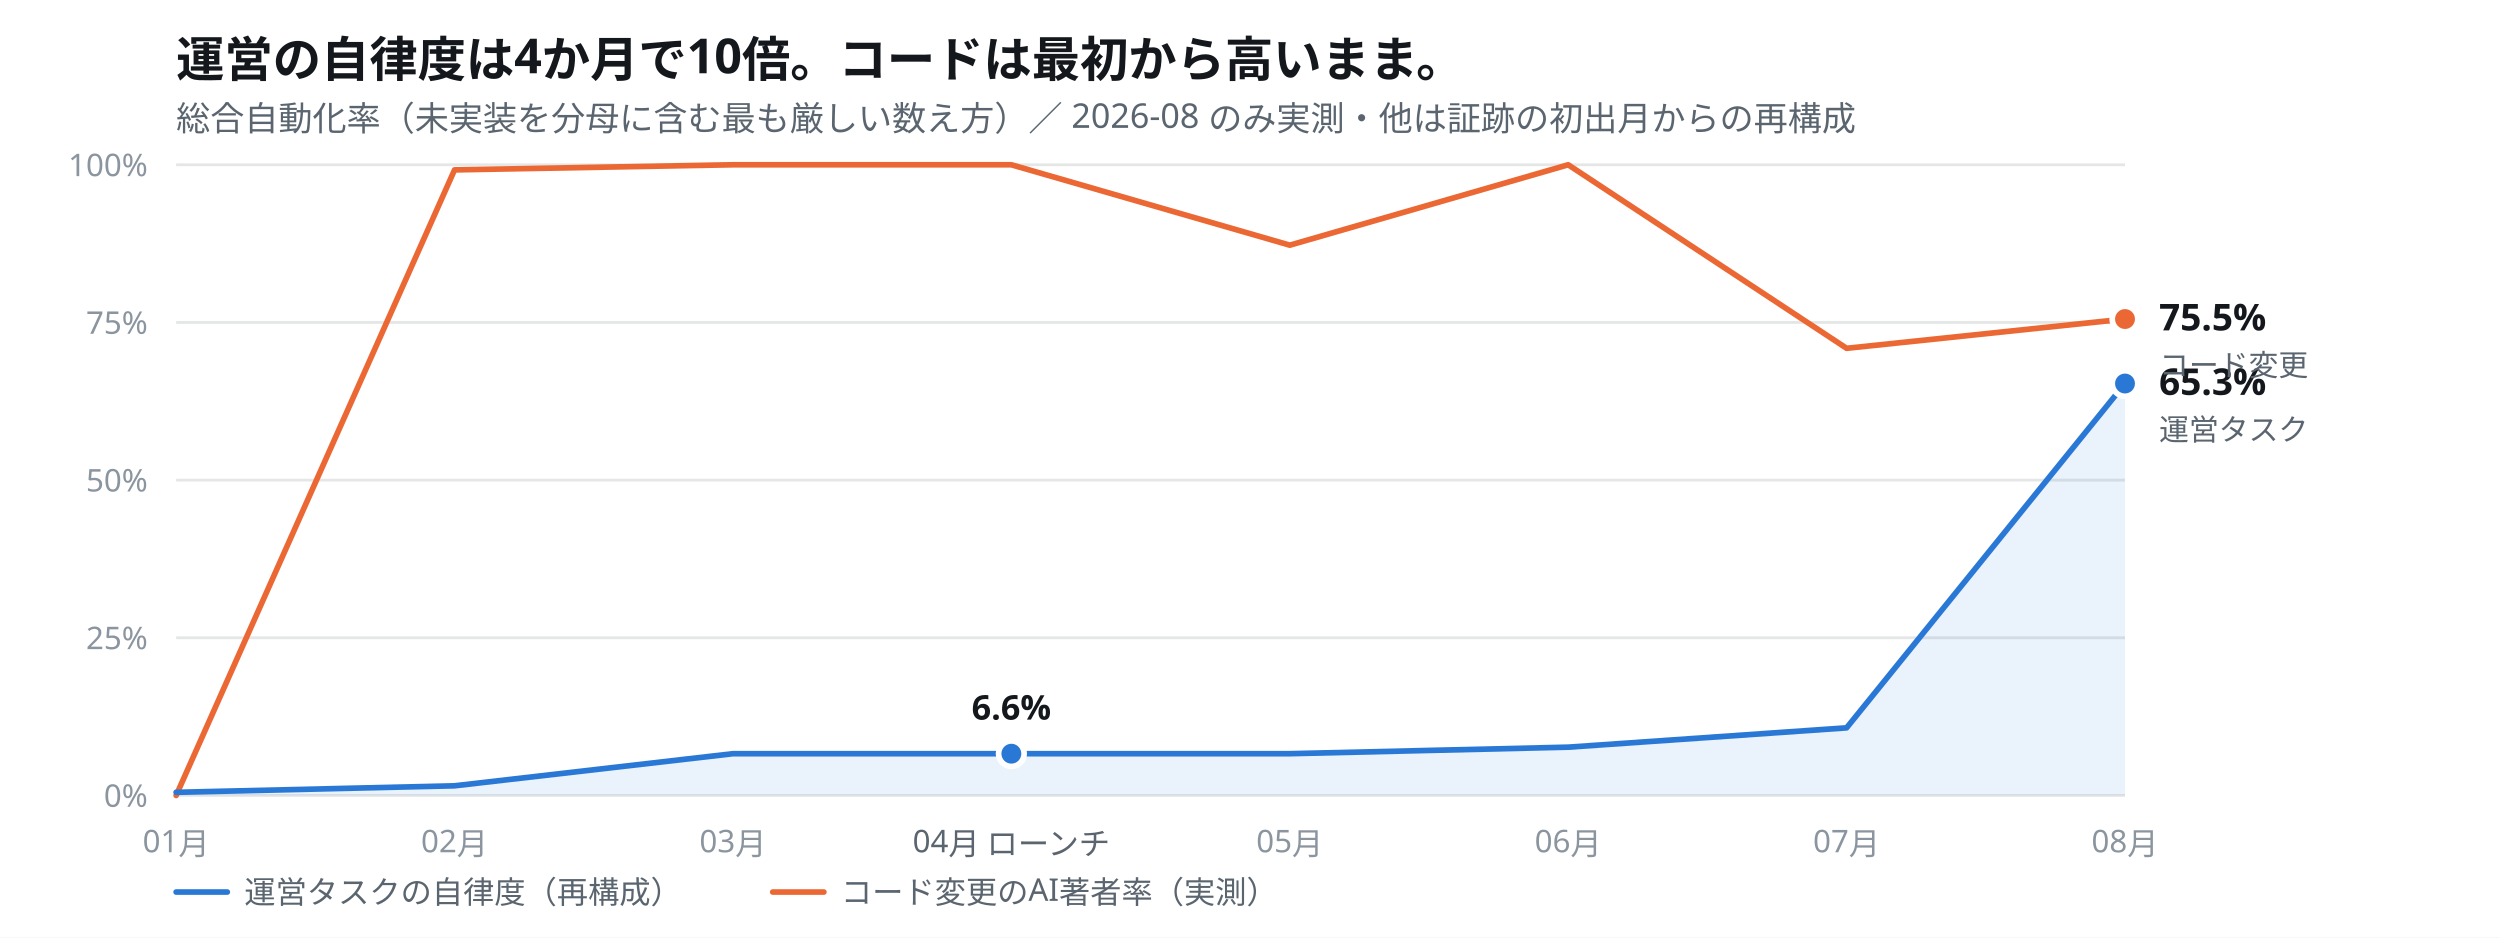
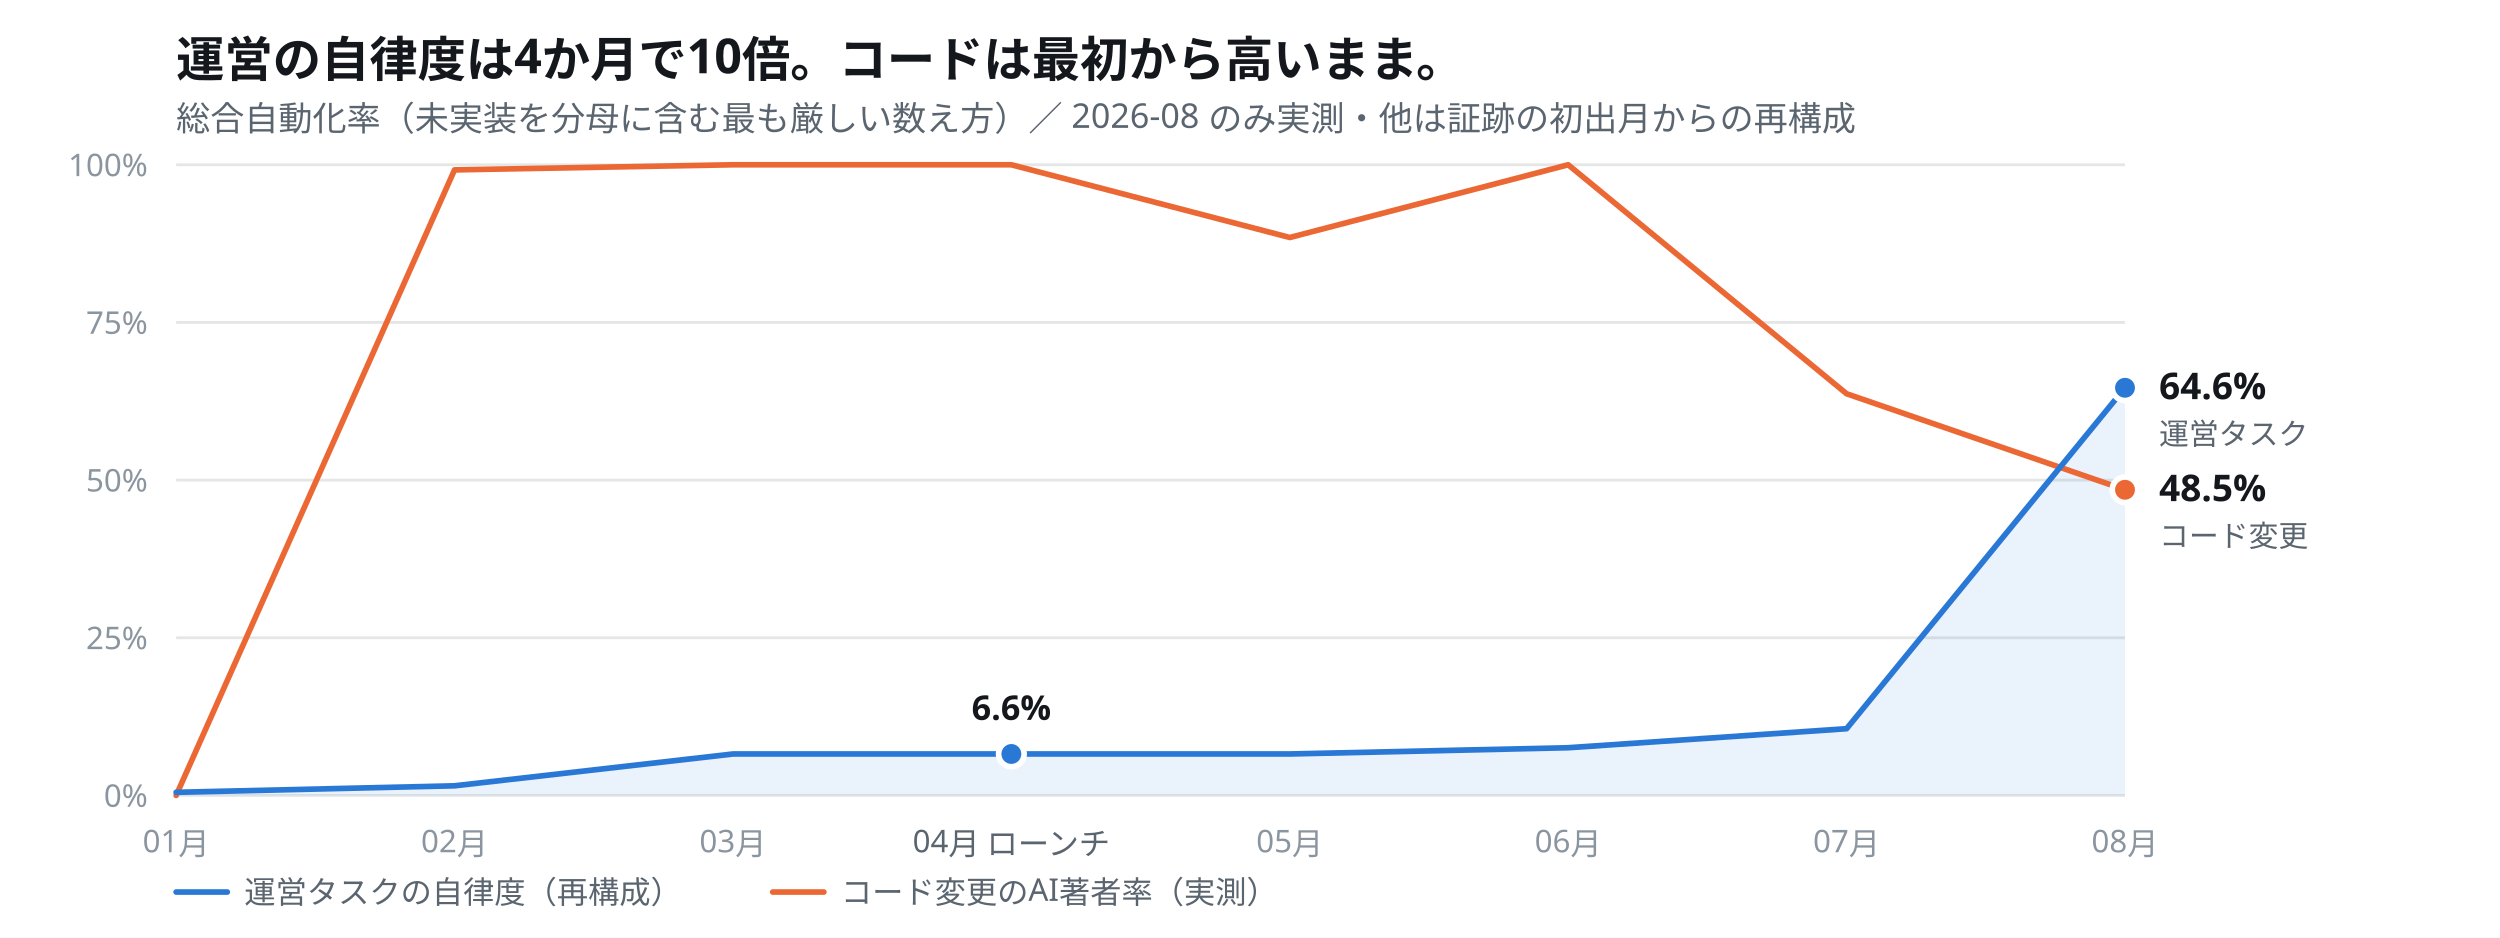
<svg xmlns="http://www.w3.org/2000/svg" viewBox="0 0 880 330" width="880" height="330" font-family="'Zen Kaku Gothic New','Hiragino Sans','Noto Sans JP',sans-serif" role="img" aria-label="運営タスクの自律度とコード変更のAI比率の月次推移">
  <rect width="880" height="330" fill="#ffffff" />
  <text x="62" y="27" fill="#14181d" font-size="17" font-weight="700">運営の自律度は4か月で10倍。コードは最初から高いまま。</text>
  <text x="62" y="46" fill="#5a6570" font-size="12">総合自動化率（未実装を分母に含む最も厳しい数え方）／ 2026-08 のみ実測・他は証跡の初出月からの再構成</text>
  <line x1="62" y1="280.0" x2="748" y2="280.0" stroke="#e5e7e6" stroke-width="1" />
  <text x="52" y="284.0" fill="#8b959f" font-size="11" text-anchor="end" font-variant-numeric="tabular-nums">0%</text>
  <line x1="62" y1="224.5" x2="748" y2="224.5" stroke="#e5e7e6" stroke-width="1" />
  <text x="52" y="228.5" fill="#8b959f" font-size="11" text-anchor="end" font-variant-numeric="tabular-nums">25%</text>
  <line x1="62" y1="169.0" x2="748" y2="169.0" stroke="#e5e7e6" stroke-width="1" />
  <text x="52" y="173.0" fill="#8b959f" font-size="11" text-anchor="end" font-variant-numeric="tabular-nums">50%</text>
  <line x1="62" y1="113.5" x2="748" y2="113.5" stroke="#e5e7e6" stroke-width="1" />
  <text x="52" y="117.5" fill="#8b959f" font-size="11" text-anchor="end" font-variant-numeric="tabular-nums">75%</text>
  <line x1="62" y1="58.0" x2="748" y2="58.0" stroke="#e5e7e6" stroke-width="1" />
  <text x="52" y="62.0" fill="#8b959f" font-size="11" text-anchor="end" font-variant-numeric="tabular-nums">100%</text>
  <text x="62.0" y="300" fill="#8b959f" font-size="11" text-anchor="middle">01月</text>
  <text x="160.0" y="300" fill="#8b959f" font-size="11" text-anchor="middle">02月</text>
  <text x="258.0" y="300" fill="#8b959f" font-size="11" text-anchor="middle">03月</text>
  <text x="356.0" y="300" fill="#5a6570" font-size="11" text-anchor="middle">04月 ローンチ</text>
  <text x="454.0" y="300" fill="#8b959f" font-size="11" text-anchor="middle">05月</text>
  <text x="552.0" y="300" fill="#8b959f" font-size="11" text-anchor="middle">06月</text>
  <text x="650.0" y="300" fill="#8b959f" font-size="11" text-anchor="middle">07月</text>
  <text x="748.0" y="300" fill="#8b959f" font-size="11" text-anchor="middle">08月</text>
-   <polygon points="62,280 62.0,278.9 160.0,276.6 258.0,265.3 356.0,265.3 454.0,265.3 552.0,263.0 650.0,256.2 748.0,135.0 748,280" fill="#2a78d6" fill-opacity="0.1" />
-   <polyline points="62.0,280.0 160.0,59.8 258.0,58.0 356.0,58.0 454.0,86.3 552.0,58.0 650.0,122.6 748.0,112.3" fill="none" stroke="#eb6834" stroke-width="2" stroke-linejoin="round" stroke-linecap="round" />
-   <polyline points="62.0,278.9 160.0,276.6 258.0,265.3 356.0,265.3 454.0,265.3 552.0,263.0 650.0,256.2 748.0,135.0" fill="none" stroke="#2a78d6" stroke-width="2" stroke-linejoin="round" stroke-linecap="round" />
-   <circle cx="748.0" cy="135.0" r="4.5" fill="#2a78d6" stroke="#ffffff" stroke-width="2" />
-   <circle cx="748.0" cy="112.3" r="4.5" fill="#eb6834" stroke="#ffffff" stroke-width="2" />
-   <circle cx="356.0" cy="265.3" r="4.5" fill="#2a78d6" stroke="#ffffff" stroke-width="2" />
-   <text x="760" y="139.0" fill="#14181d" font-size="13" font-weight="700" font-variant-numeric="tabular-nums">65.3%</text>
-   <text x="760" y="155.0" fill="#5a6570" font-size="10.5">運営タスク</text>
-   <text x="760" y="116.3" fill="#14181d" font-size="13" font-weight="700" font-variant-numeric="tabular-nums">75.5%</text>
-   <text x="760" y="132.3" fill="#5a6570" font-size="10.5">コード変更</text>
-   <text x="356.0" y="253.3" fill="#14181d" font-size="12" font-weight="700" text-anchor="middle" font-variant-numeric="tabular-nums">6.6%</text>
+   <polygon points="62,280 62.0,278.9 160.0,276.6 258.0,265.4 356.0,265.4 454.0,265.4 552.0,263.2 650.0,256.5 748.0,136.5 748,280" fill="#2a78d6" fill-opacity="0.1" />
+   <polyline points="62.0,280.0 160.0,59.8 258.0,58.0 356.0,58.0 454.0,83.6 552.0,58.0 650.0,138.6 748.0,172.4" fill="none" stroke="#eb6834" stroke-width="2" stroke-linejoin="round" stroke-linecap="round" />
+   <polyline points="62.0,278.9 160.0,276.6 258.0,265.4 356.0,265.4 454.0,265.4 552.0,263.2 650.0,256.5 748.0,136.5" fill="none" stroke="#2a78d6" stroke-width="2" stroke-linejoin="round" stroke-linecap="round" />
+   <circle cx="748.0" cy="136.5" r="4.5" fill="#2a78d6" stroke="#ffffff" stroke-width="2" />
+   <circle cx="748.0" cy="172.4" r="4.5" fill="#eb6834" stroke="#ffffff" stroke-width="2" />
+   <circle cx="356.0" cy="265.4" r="4.5" fill="#2a78d6" stroke="#ffffff" stroke-width="2" />
+   <text x="760" y="140.5" fill="#14181d" font-size="13" font-weight="700" font-variant-numeric="tabular-nums">64.6%</text>
+   <text x="760" y="156.5" fill="#5a6570" font-size="10.5">運営タスク</text>
+   <text x="760" y="176.4" fill="#14181d" font-size="13" font-weight="700" font-variant-numeric="tabular-nums">48.5%</text>
+   <text x="760" y="192.4" fill="#5a6570" font-size="10.5">コード変更</text>
+   <text x="356.0" y="253.4" fill="#14181d" font-size="12" font-weight="700" text-anchor="middle" font-variant-numeric="tabular-nums">6.6%</text>
  <line x1="62" y1="314" x2="80" y2="314" stroke="#2a78d6" stroke-width="2" stroke-linecap="round" />
  <text x="86" y="318" fill="#5a6570" font-size="11">運営タスクの自律度（再構成）</text>
  <line x1="272" y1="314" x2="290" y2="314" stroke="#eb6834" stroke-width="2" stroke-linecap="round" />
  <text x="296" y="318" fill="#5a6570" font-size="11">コード変更のAI著者率（実測）</text>
</svg>
